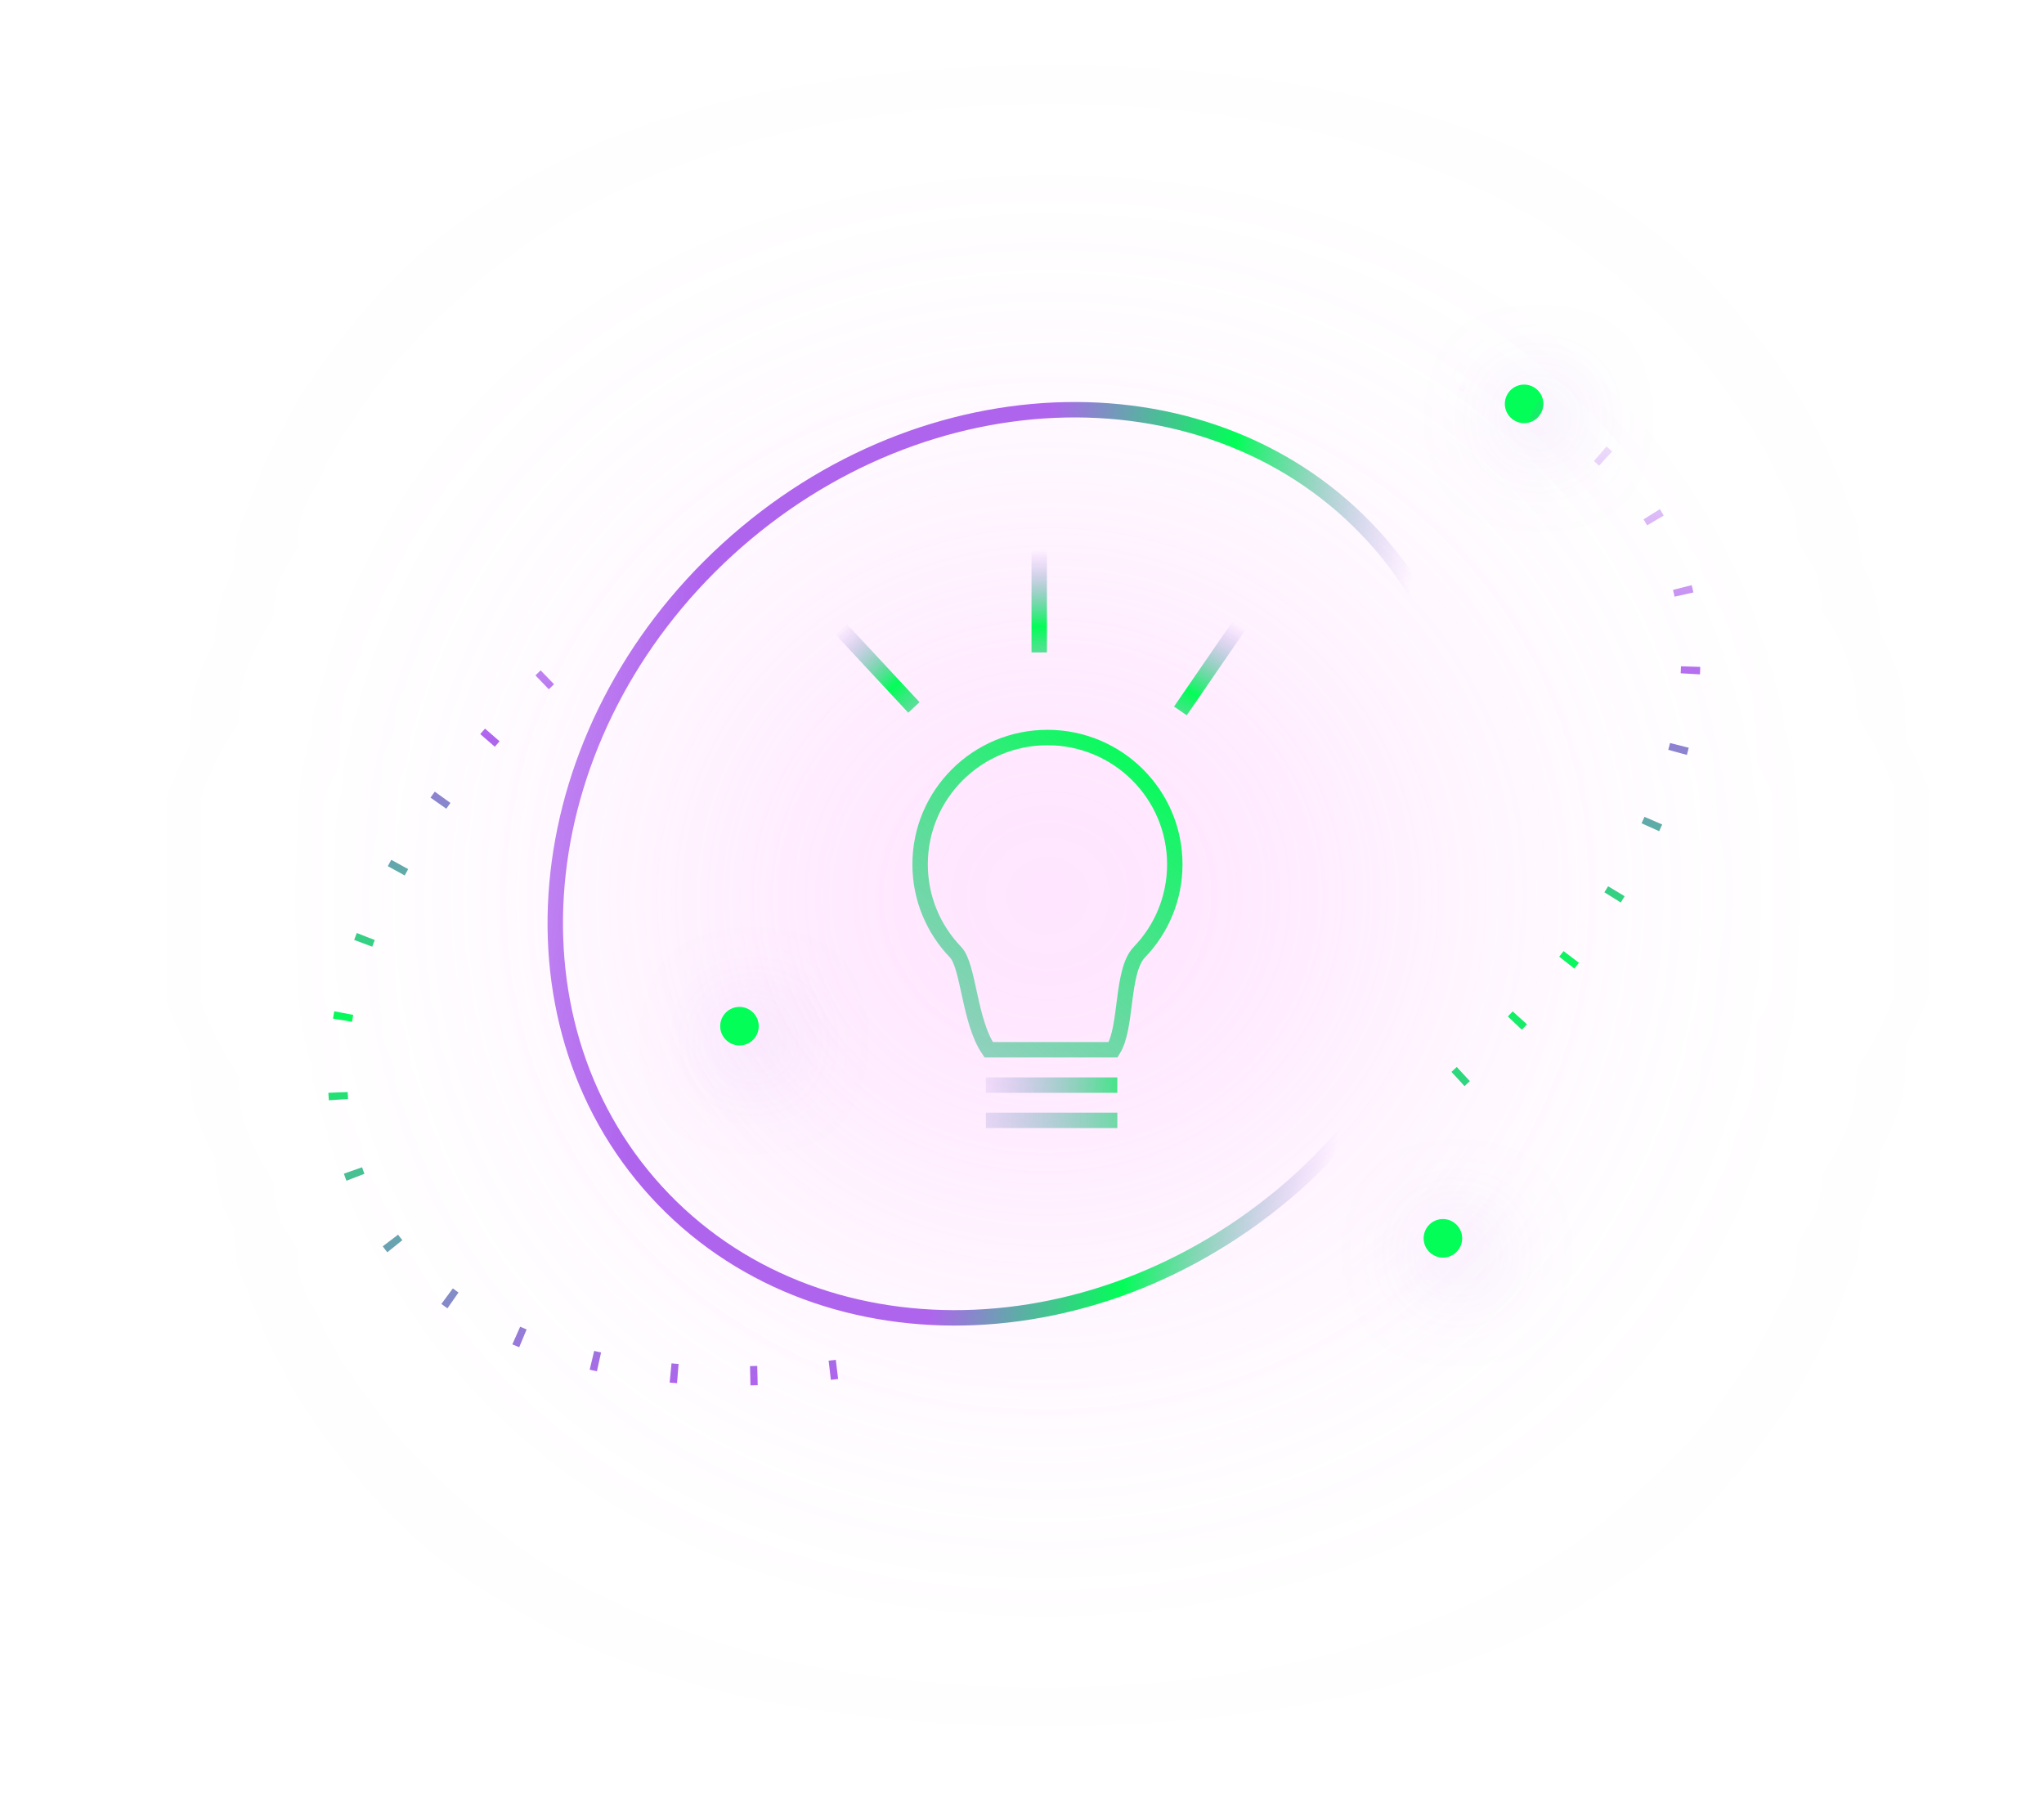
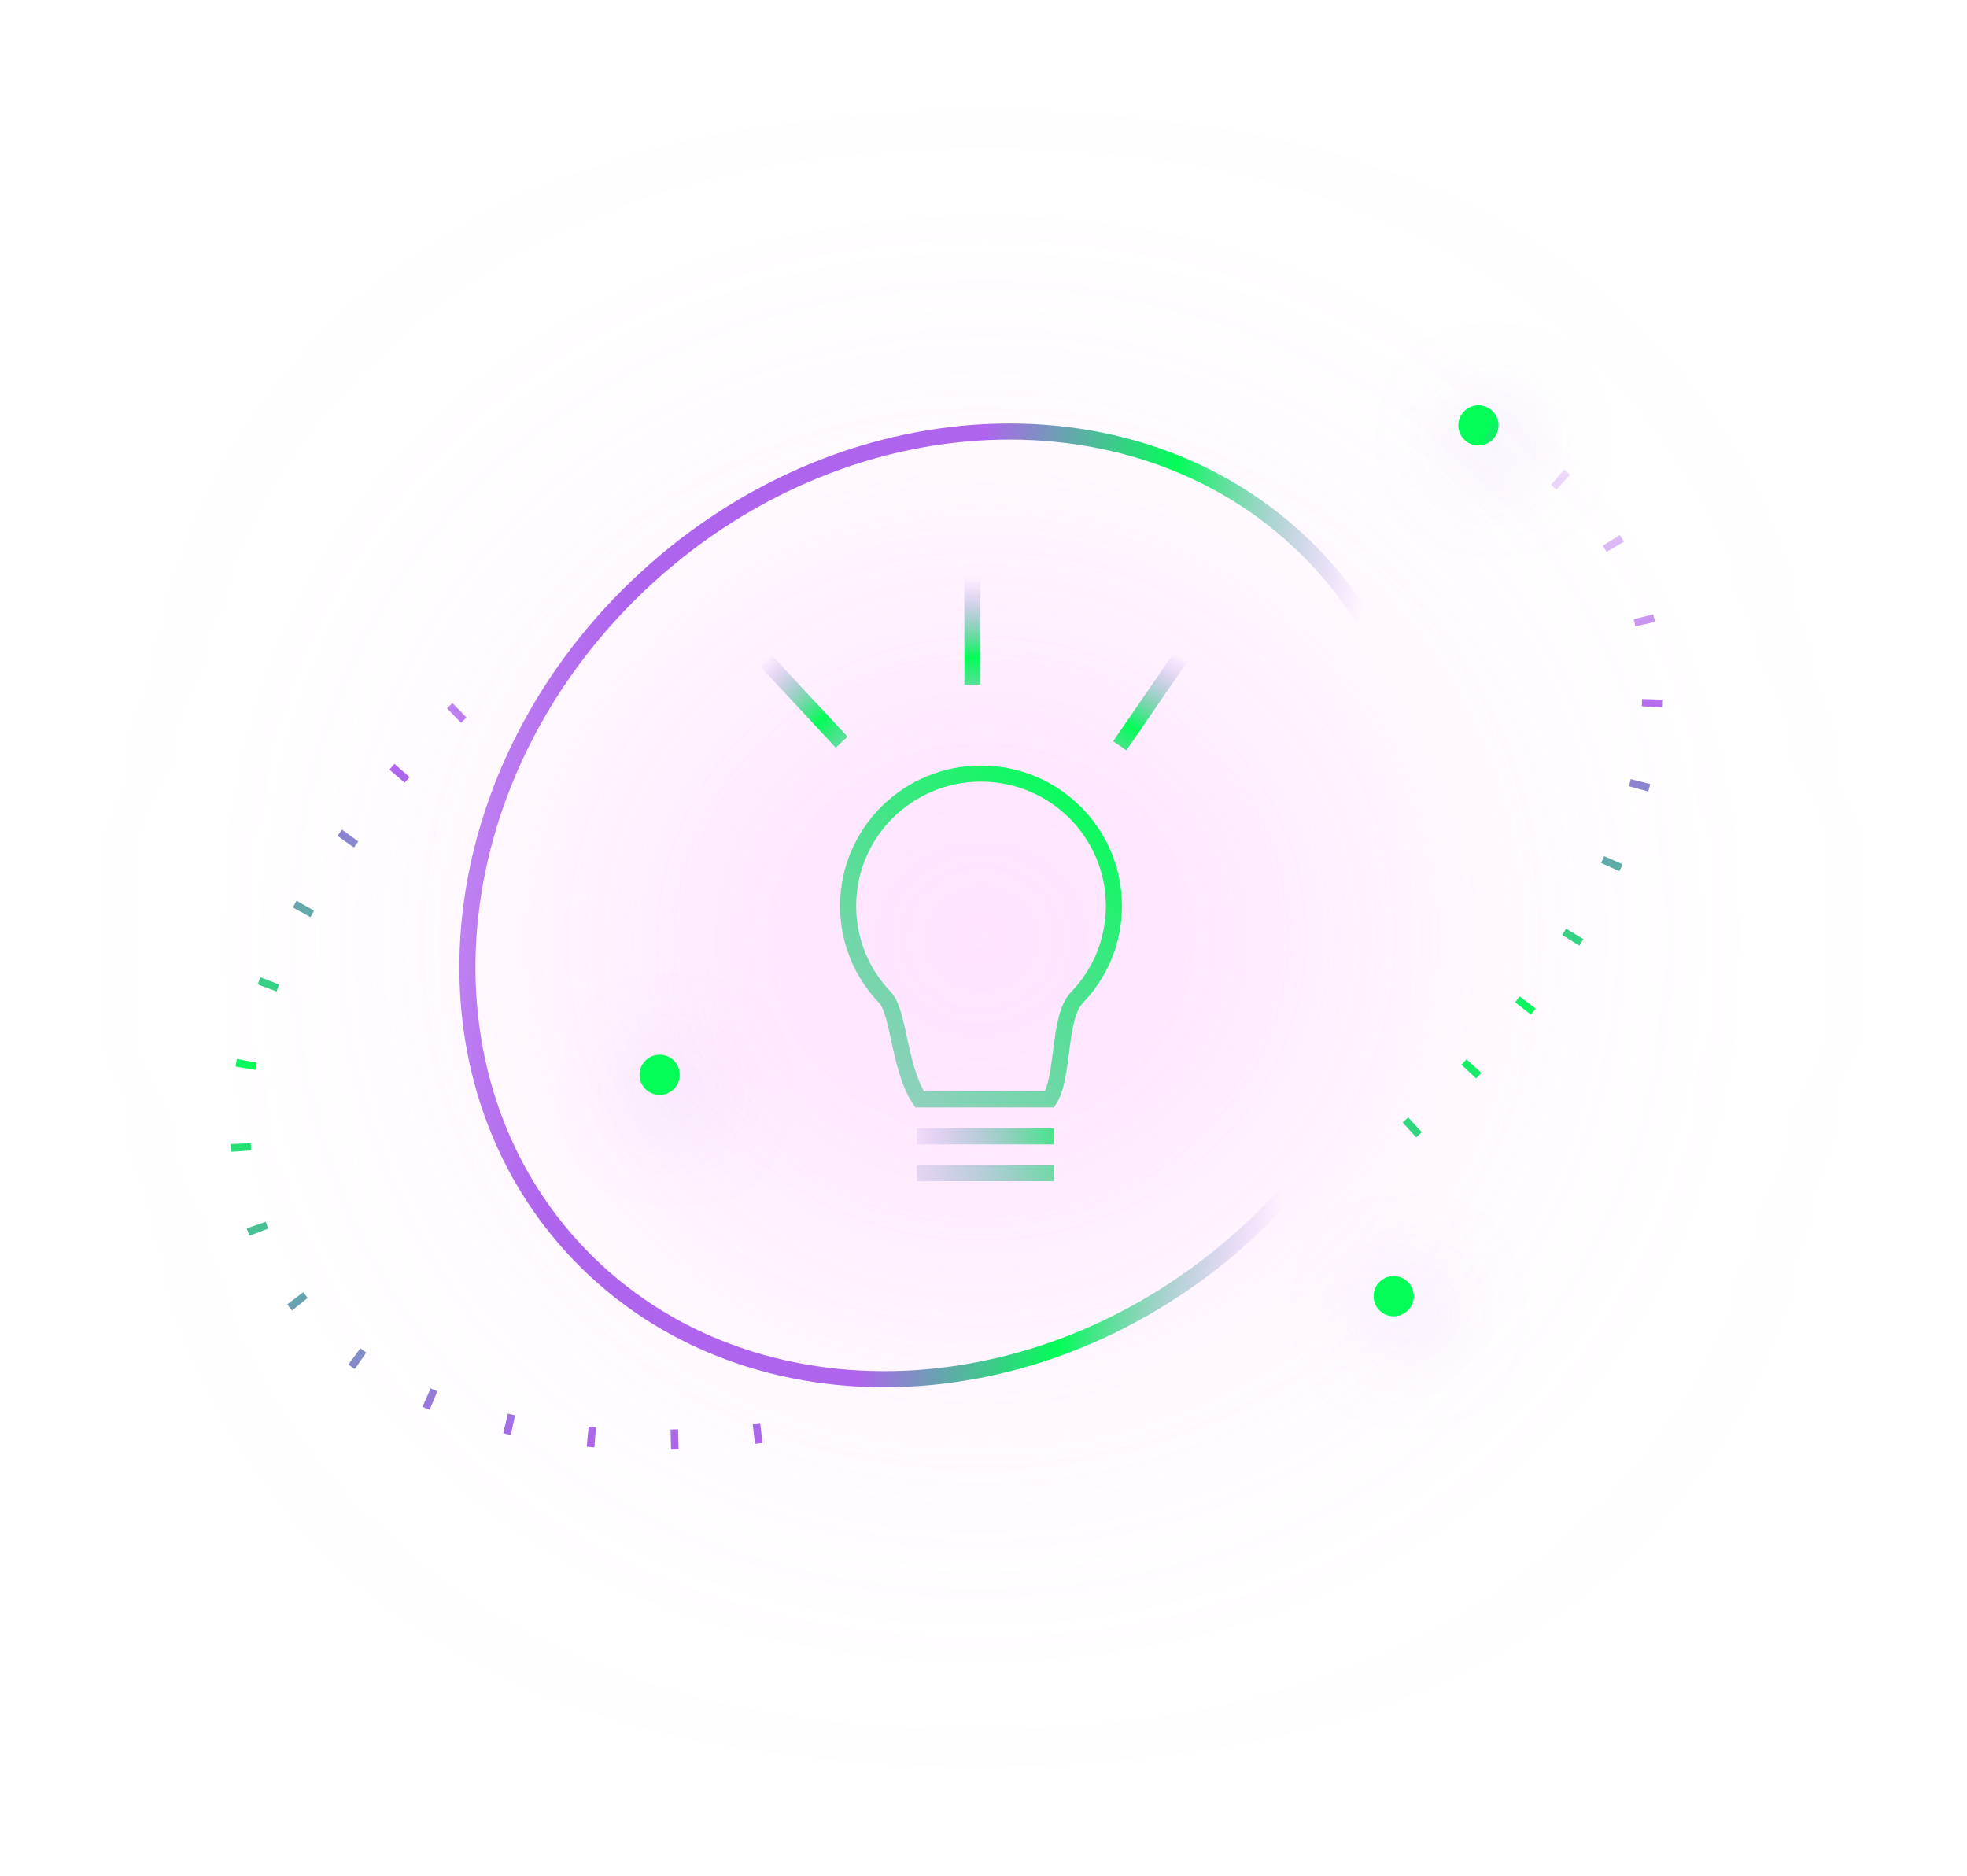
- <svg xmlns="http://www.w3.org/2000/svg" width="212" height="186" viewBox="0 0 212 186" fill="none">
-   <g style="mix-blend-mode:hard-light" opacity="0.6" filter="url(#filter0_f_1076_1769)">
-     <path d="M80.545 117.549C65.406 103.899 65.724 81.797 81.255 68.184C96.786 54.57 121.649 54.6 136.787 68.25C151.926 81.9 151.608 104.002 136.077 117.615C120.546 131.229 95.684 131.199 80.545 117.549Z" fill="#AF64EE" />
+ <svg xmlns="http://www.w3.org/2000/svg" width="237" height="226" viewBox="0 0 237 226" fill="none">
+   <g style="mix-blend-mode:hard-light" opacity="0.6" filter="url(#filter0_f_1321_784)">
+     <path d="M84.143 142.971C65.791 126.424 66.176 99.632 85.003 83.129C103.83 66.626 133.97 66.662 152.322 83.209C170.673 99.756 170.288 126.549 151.461 143.052C132.634 159.555 102.494 159.519 84.143 142.971Z" fill="#AF64EE" />
  </g>
-   <g filter="url(#filter1_d_1076_1769)">
-     <ellipse cx="76.695" cy="106.422" rx="2" ry="2" transform="rotate(-180 76.6953 106.422)" fill="#02FE57" />
+   <g filter="url(#filter1_d_1321_784)">
+     <ellipse cx="79.475" cy="129.483" rx="2.424" ry="2.424" transform="rotate(-180 79.4755 129.483)" fill="#02FE57" />
  </g>
-   <g filter="url(#filter2_d_1076_1769)">
-     <ellipse cx="158.078" cy="41.883" rx="2" ry="2" transform="rotate(-180 158.078 41.8829)" fill="#02FE57" />
+   <g filter="url(#filter2_d_1321_784)">
+     <ellipse cx="178.131" cy="51.246" rx="2.424" ry="2.424" transform="rotate(-180 178.131 51.2457)" fill="#02FE57" />
  </g>
-   <g filter="url(#filter3_d_1076_1769)">
-     <ellipse cx="149.656" cy="128.422" rx="2" ry="2" transform="rotate(-180 149.656 128.422)" fill="#02FE57" />
+   <g filter="url(#filter3_d_1321_784)">
+     <ellipse cx="167.922" cy="156.152" rx="2.424" ry="2.424" transform="rotate(-180 167.922 156.152)" fill="#02FE57" />
  </g>
-   <path d="M121.848 89.642C121.848 93.177 120.448 96.386 118.171 98.749C116.273 100.718 116.932 106.514 115.451 108.868H102.544C100.519 105.914 100.474 100.166 99.109 98.749C96.832 96.386 95.432 93.177 95.432 89.642C95.432 82.377 101.345 76.488 108.64 76.488C115.934 76.488 121.848 82.377 121.848 89.642Z" stroke="url(#paint0_linear_1076_1769)" stroke-width="1.6" />
-   <path d="M102.254 112.534L115.888 112.534" stroke="url(#paint1_linear_1076_1769)" stroke-width="1.6" />
-   <path d="M102.254 116.189H115.888" stroke="url(#paint2_linear_1076_1769)" stroke-width="1.6" />
-   <line x1="107.786" y1="56.637" x2="107.786" y2="67.664" stroke="url(#paint3_linear_1076_1769)" stroke-width="1.6" />
-   <line x1="87.277" y1="65.293" x2="94.788" y2="73.367" stroke="url(#paint4_linear_1076_1769)" stroke-width="1.6" />
-   <path d="M128.493 64.906L122.427 73.728" stroke="url(#paint5_linear_1076_1769)" stroke-width="1.6" />
-   <path d="M86.806 142.017C61.239 145.197 40.727 137.048 36.014 119.456C31.771 103.622 41.381 84.069 59.279 67.89M151.222 111.899C169.042 95.742 178.599 76.242 174.365 60.444C170.446 45.818 155.609 37.72 136.026 37.232" stroke="url(#paint6_linear_1076_1769)" stroke-width="2" stroke-miterlimit="10" stroke-linejoin="round" stroke-dasharray="0.75 7.52" />
-   <ellipse cx="105.244" cy="89.582" rx="44.162" ry="50.378" transform="rotate(47.5952 105.244 89.5824)" stroke="url(#paint7_linear_1076_1769)" stroke-width="1.6" />
+   <path d="M134.211 109.142C134.211 113.427 132.514 117.317 129.754 120.182C127.454 122.569 128.252 129.594 126.457 132.448H110.81C108.355 128.868 108.301 121.899 106.646 120.182C103.886 117.317 102.189 113.427 102.189 109.142C102.189 100.335 109.357 93.195 118.2 93.195C127.043 93.195 134.211 100.335 134.211 109.142Z" stroke="url(#paint0_linear_1321_784)" stroke-width="1.94" />
+   <path d="M110.459 136.892L126.986 136.892" stroke="url(#paint1_linear_1321_784)" stroke-width="1.94" />
+   <path d="M110.459 141.323H126.986" stroke="url(#paint2_linear_1321_784)" stroke-width="1.94" />
+   <line x1="117.165" y1="69.131" x2="117.165" y2="82.499" stroke="url(#paint3_linear_1321_784)" stroke-width="1.94" />
+   <line x1="92.304" y1="79.625" x2="101.409" y2="89.413" stroke="url(#paint4_linear_1321_784)" stroke-width="1.94" />
+   <path d="M142.266 79.156L134.914 89.85" stroke="url(#paint5_linear_1321_784)" stroke-width="1.94" />
+   <path d="M91.732 172.632C60.739 176.488 35.874 166.609 30.16 145.283C25.016 126.088 36.666 102.386 58.362 82.773M169.82 136.122C191.422 116.535 203.007 92.898 197.875 73.746C193.125 56.016 175.138 46.199 151.398 45.607" stroke="url(#paint6_linear_1321_784)" stroke-width="2.424" stroke-miterlimit="10" stroke-linejoin="round" stroke-dasharray="0.91 9.12" />
+   <ellipse cx="114.083" cy="109.069" rx="53.535" ry="61.07" transform="rotate(47.5952 114.083 109.069)" stroke="url(#paint7_linear_1321_784)" stroke-width="1.94" />
  <defs>
-     <filter id="filter0_f_1076_1769" x="11.49" y="0.087" width="194.353" height="185.625" filterUnits="userSpaceOnUse" color-interpolation-filters="sRGB">
+     <filter id="filter0_f_1321_784" x="0.431" y="0.579" width="235.602" height="225.022" filterUnits="userSpaceOnUse" color-interpolation-filters="sRGB">
      <feFlood flood-opacity="0" result="BackgroundImageFix" />
      <feBlend mode="normal" in="SourceGraphic" in2="BackgroundImageFix" result="shape" />
-       <feGaussianBlur stdDeviation="28.953" result="effect1_foregroundBlur_1076_1769" />
+       <feGaussianBlur stdDeviation="35.098" result="effect1_foregroundBlur_1321_784" />
    </filter>
-     <filter id="filter1_d_1076_1769" x="64.165" y="93.891" width="28.07" height="28.07" filterUnits="userSpaceOnUse" color-interpolation-filters="sRGB">
+     <filter id="filter1_d_1321_784" x="64.285" y="114.292" width="34.028" height="34.028" filterUnits="userSpaceOnUse" color-interpolation-filters="sRGB">
      <feFlood flood-opacity="0" result="BackgroundImageFix" />
      <feColorMatrix in="SourceAlpha" type="matrix" values="0 0 0 0 0 0 0 0 0 0 0 0 0 0 0 0 0 0 127 0" result="hardAlpha" />
-       <feMorphology radius="3.009" operator="dilate" in="SourceAlpha" result="effect1_dropShadow_1076_1769" />
-       <feOffset dx="1.504" dy="1.504" />
-       <feGaussianBlur stdDeviation="4.513" />
+       <feMorphology radius="3.647" operator="dilate" in="SourceAlpha" result="effect1_dropShadow_1321_784" />
+       <feOffset dx="1.824" dy="1.824" />
+       <feGaussianBlur stdDeviation="5.471" />
      <feComposite in2="hardAlpha" operator="out" />
      <feColorMatrix type="matrix" values="0 0 0 0 0.686 0 0 0 0 0.392 0 0 0 0 0.933 0 0 0 0.25 0" />
-       <feBlend mode="normal" in2="BackgroundImageFix" result="effect1_dropShadow_1076_1769" />
-       <feBlend mode="normal" in="SourceGraphic" in2="effect1_dropShadow_1076_1769" result="shape" />
+       <feBlend mode="normal" in2="BackgroundImageFix" result="effect1_dropShadow_1321_784" />
+       <feBlend mode="normal" in="SourceGraphic" in2="effect1_dropShadow_1321_784" result="shape" />
    </filter>
-     <filter id="filter2_d_1076_1769" x="145.547" y="29.352" width="28.07" height="28.07" filterUnits="userSpaceOnUse" color-interpolation-filters="sRGB">
+     <filter id="filter2_d_1321_784" x="162.941" y="36.055" width="34.028" height="34.028" filterUnits="userSpaceOnUse" color-interpolation-filters="sRGB">
      <feFlood flood-opacity="0" result="BackgroundImageFix" />
      <feColorMatrix in="SourceAlpha" type="matrix" values="0 0 0 0 0 0 0 0 0 0 0 0 0 0 0 0 0 0 127 0" result="hardAlpha" />
-       <feMorphology radius="3.009" operator="dilate" in="SourceAlpha" result="effect1_dropShadow_1076_1769" />
-       <feOffset dx="1.504" dy="1.504" />
-       <feGaussianBlur stdDeviation="4.513" />
+       <feMorphology radius="3.647" operator="dilate" in="SourceAlpha" result="effect1_dropShadow_1321_784" />
+       <feOffset dx="1.824" dy="1.824" />
+       <feGaussianBlur stdDeviation="5.471" />
      <feComposite in2="hardAlpha" operator="out" />
      <feColorMatrix type="matrix" values="0 0 0 0 0.686 0 0 0 0 0.392 0 0 0 0 0.933 0 0 0 0.25 0" />
-       <feBlend mode="normal" in2="BackgroundImageFix" result="effect1_dropShadow_1076_1769" />
-       <feBlend mode="normal" in="SourceGraphic" in2="effect1_dropShadow_1076_1769" result="shape" />
+       <feBlend mode="normal" in2="BackgroundImageFix" result="effect1_dropShadow_1321_784" />
+       <feBlend mode="normal" in="SourceGraphic" in2="effect1_dropShadow_1321_784" result="shape" />
    </filter>
-     <filter id="filter3_d_1076_1769" x="137.125" y="115.891" width="28.07" height="28.07" filterUnits="userSpaceOnUse" color-interpolation-filters="sRGB">
+     <filter id="filter3_d_1321_784" x="152.731" y="140.962" width="34.028" height="34.028" filterUnits="userSpaceOnUse" color-interpolation-filters="sRGB">
      <feFlood flood-opacity="0" result="BackgroundImageFix" />
      <feColorMatrix in="SourceAlpha" type="matrix" values="0 0 0 0 0 0 0 0 0 0 0 0 0 0 0 0 0 0 127 0" result="hardAlpha" />
-       <feMorphology radius="3.009" operator="dilate" in="SourceAlpha" result="effect1_dropShadow_1076_1769" />
-       <feOffset dx="1.504" dy="1.504" />
-       <feGaussianBlur stdDeviation="4.513" />
+       <feMorphology radius="3.647" operator="dilate" in="SourceAlpha" result="effect1_dropShadow_1321_784" />
+       <feOffset dx="1.824" dy="1.824" />
+       <feGaussianBlur stdDeviation="5.471" />
      <feComposite in2="hardAlpha" operator="out" />
      <feColorMatrix type="matrix" values="0 0 0 0 0.686 0 0 0 0 0.392 0 0 0 0 0.933 0 0 0 0.25 0" />
-       <feBlend mode="normal" in2="BackgroundImageFix" result="effect1_dropShadow_1076_1769" />
-       <feBlend mode="normal" in="SourceGraphic" in2="effect1_dropShadow_1076_1769" result="shape" />
+       <feBlend mode="normal" in2="BackgroundImageFix" result="effect1_dropShadow_1321_784" />
+       <feBlend mode="normal" in="SourceGraphic" in2="effect1_dropShadow_1321_784" result="shape" />
    </filter>
-     <linearGradient id="paint0_linear_1076_1769" x1="145.494" y1="82.589" x2="81.312" y2="161.551" gradientUnits="userSpaceOnUse">
+     <linearGradient id="paint0_linear_1321_784" x1="162.877" y1="100.592" x2="85.073" y2="196.312" gradientUnits="userSpaceOnUse">
      <stop offset="0.005" stop-color="#AF64EE" stop-opacity="0" />
      <stop offset="0.129" stop-color="#02FE57" />
      <stop offset="1" stop-color="#AF64EE" stop-opacity="0" />
    </linearGradient>
-     <linearGradient id="paint1_linear_1076_1769" x1="124.496" y1="113.089" x2="85.997" y2="112.519" gradientUnits="userSpaceOnUse">
+     <linearGradient id="paint1_linear_1321_784" x1="137.422" y1="137.447" x2="90.757" y2="136.61" gradientUnits="userSpaceOnUse">
      <stop stop-color="#AF64EE" stop-opacity="0" />
      <stop offset="0.136" stop-color="#02FE57" />
      <stop offset="0.648" stop-color="#AF64EE" stop-opacity="0" />
    </linearGradient>
-     <linearGradient id="paint2_linear_1076_1769" x1="128.093" y1="116.378" x2="95.996" y2="116.588" gradientUnits="userSpaceOnUse">
+     <linearGradient id="paint2_linear_1321_784" x1="141.782" y1="141.512" x2="102.874" y2="141.82" gradientUnits="userSpaceOnUse">
      <stop offset="0.005" stop-color="#AF64EE" stop-opacity="0" />
      <stop offset="0.129" stop-color="#02FE57" />
      <stop offset="1" stop-color="#AF64EE" stop-opacity="0" />
    </linearGradient>
-     <linearGradient id="paint3_linear_1076_1769" x1="104.986" y1="77.419" x2="104.522" y2="57.089" gradientUnits="userSpaceOnUse">
+     <linearGradient id="paint3_linear_1321_784" x1="114.195" y1="94.324" x2="113.513" y2="69.686" gradientUnits="userSpaceOnUse">
      <stop offset="0.005" stop-color="#AF64EE" stop-opacity="0" />
      <stop offset="0.608" stop-color="#02FE57" />
      <stop offset="1" stop-color="#AF64EE" stop-opacity="0" />
    </linearGradient>
-     <linearGradient id="paint4_linear_1076_1769" x1="99.383" y1="82.417" x2="85.017" y2="67.069" gradientUnits="userSpaceOnUse">
+     <linearGradient id="paint4_linear_1321_784" x1="107.289" y1="100.094" x2="89.863" y2="81.499" gradientUnits="userSpaceOnUse">
      <stop offset="0.005" stop-color="#AF64EE" stop-opacity="0" />
      <stop offset="0.608" stop-color="#02FE57" />
      <stop offset="1" stop-color="#AF64EE" stop-opacity="0" />
    </linearGradient>
-     <linearGradient id="paint5_linear_1076_1769" x1="114.537" y1="81.991" x2="125.399" y2="63.039" gradientUnits="userSpaceOnUse">
+     <linearGradient id="paint5_linear_1321_784" x1="125.349" y1="99.867" x2="138.516" y2="76.892" gradientUnits="userSpaceOnUse">
      <stop offset="0.005" stop-color="#AF64EE" stop-opacity="0" />
      <stop offset="0.608" stop-color="#02FE57" />
      <stop offset="1" stop-color="#AF64EE" stop-opacity="0" />
    </linearGradient>
-     <linearGradient id="paint6_linear_1076_1769" x1="112.85" y1="33.36" x2="118.181" y2="173" gradientUnits="userSpaceOnUse">
+     <linearGradient id="paint6_linear_1321_784" x1="123.304" y1="40.914" x2="129.767" y2="210.191" gradientUnits="userSpaceOnUse">
      <stop offset="0.056" stop-color="#AF64EE" stop-opacity="0" />
      <stop offset="0.292" stop-color="#AF64EE" />
      <stop offset="0.5" stop-color="#02FE57" />
      <stop offset="0.776" stop-color="#AF64EE" />
      <stop offset="1" stop-color="#AF64EE" stop-opacity="0" />
    </linearGradient>
-     <linearGradient id="paint7_linear_1076_1769" x1="176.961" y1="84.463" x2="58.431" y2="183.931" gradientUnits="userSpaceOnUse">
+     <linearGradient id="paint7_linear_1321_784" x1="201.022" y1="102.863" x2="57.334" y2="223.443" gradientUnits="userSpaceOnUse">
      <stop offset="0.137" stop-color="#AF64EE" stop-opacity="0" />
      <stop offset="0.267" stop-color="#02FE57" />
      <stop offset="0.393" stop-color="#AF64EE" />
      <stop offset="0.608" stop-color="#AF64EE" />
      <stop offset="1" stop-color="#AF64EE" stop-opacity="0" />
    </linearGradient>
  </defs>
</svg>
